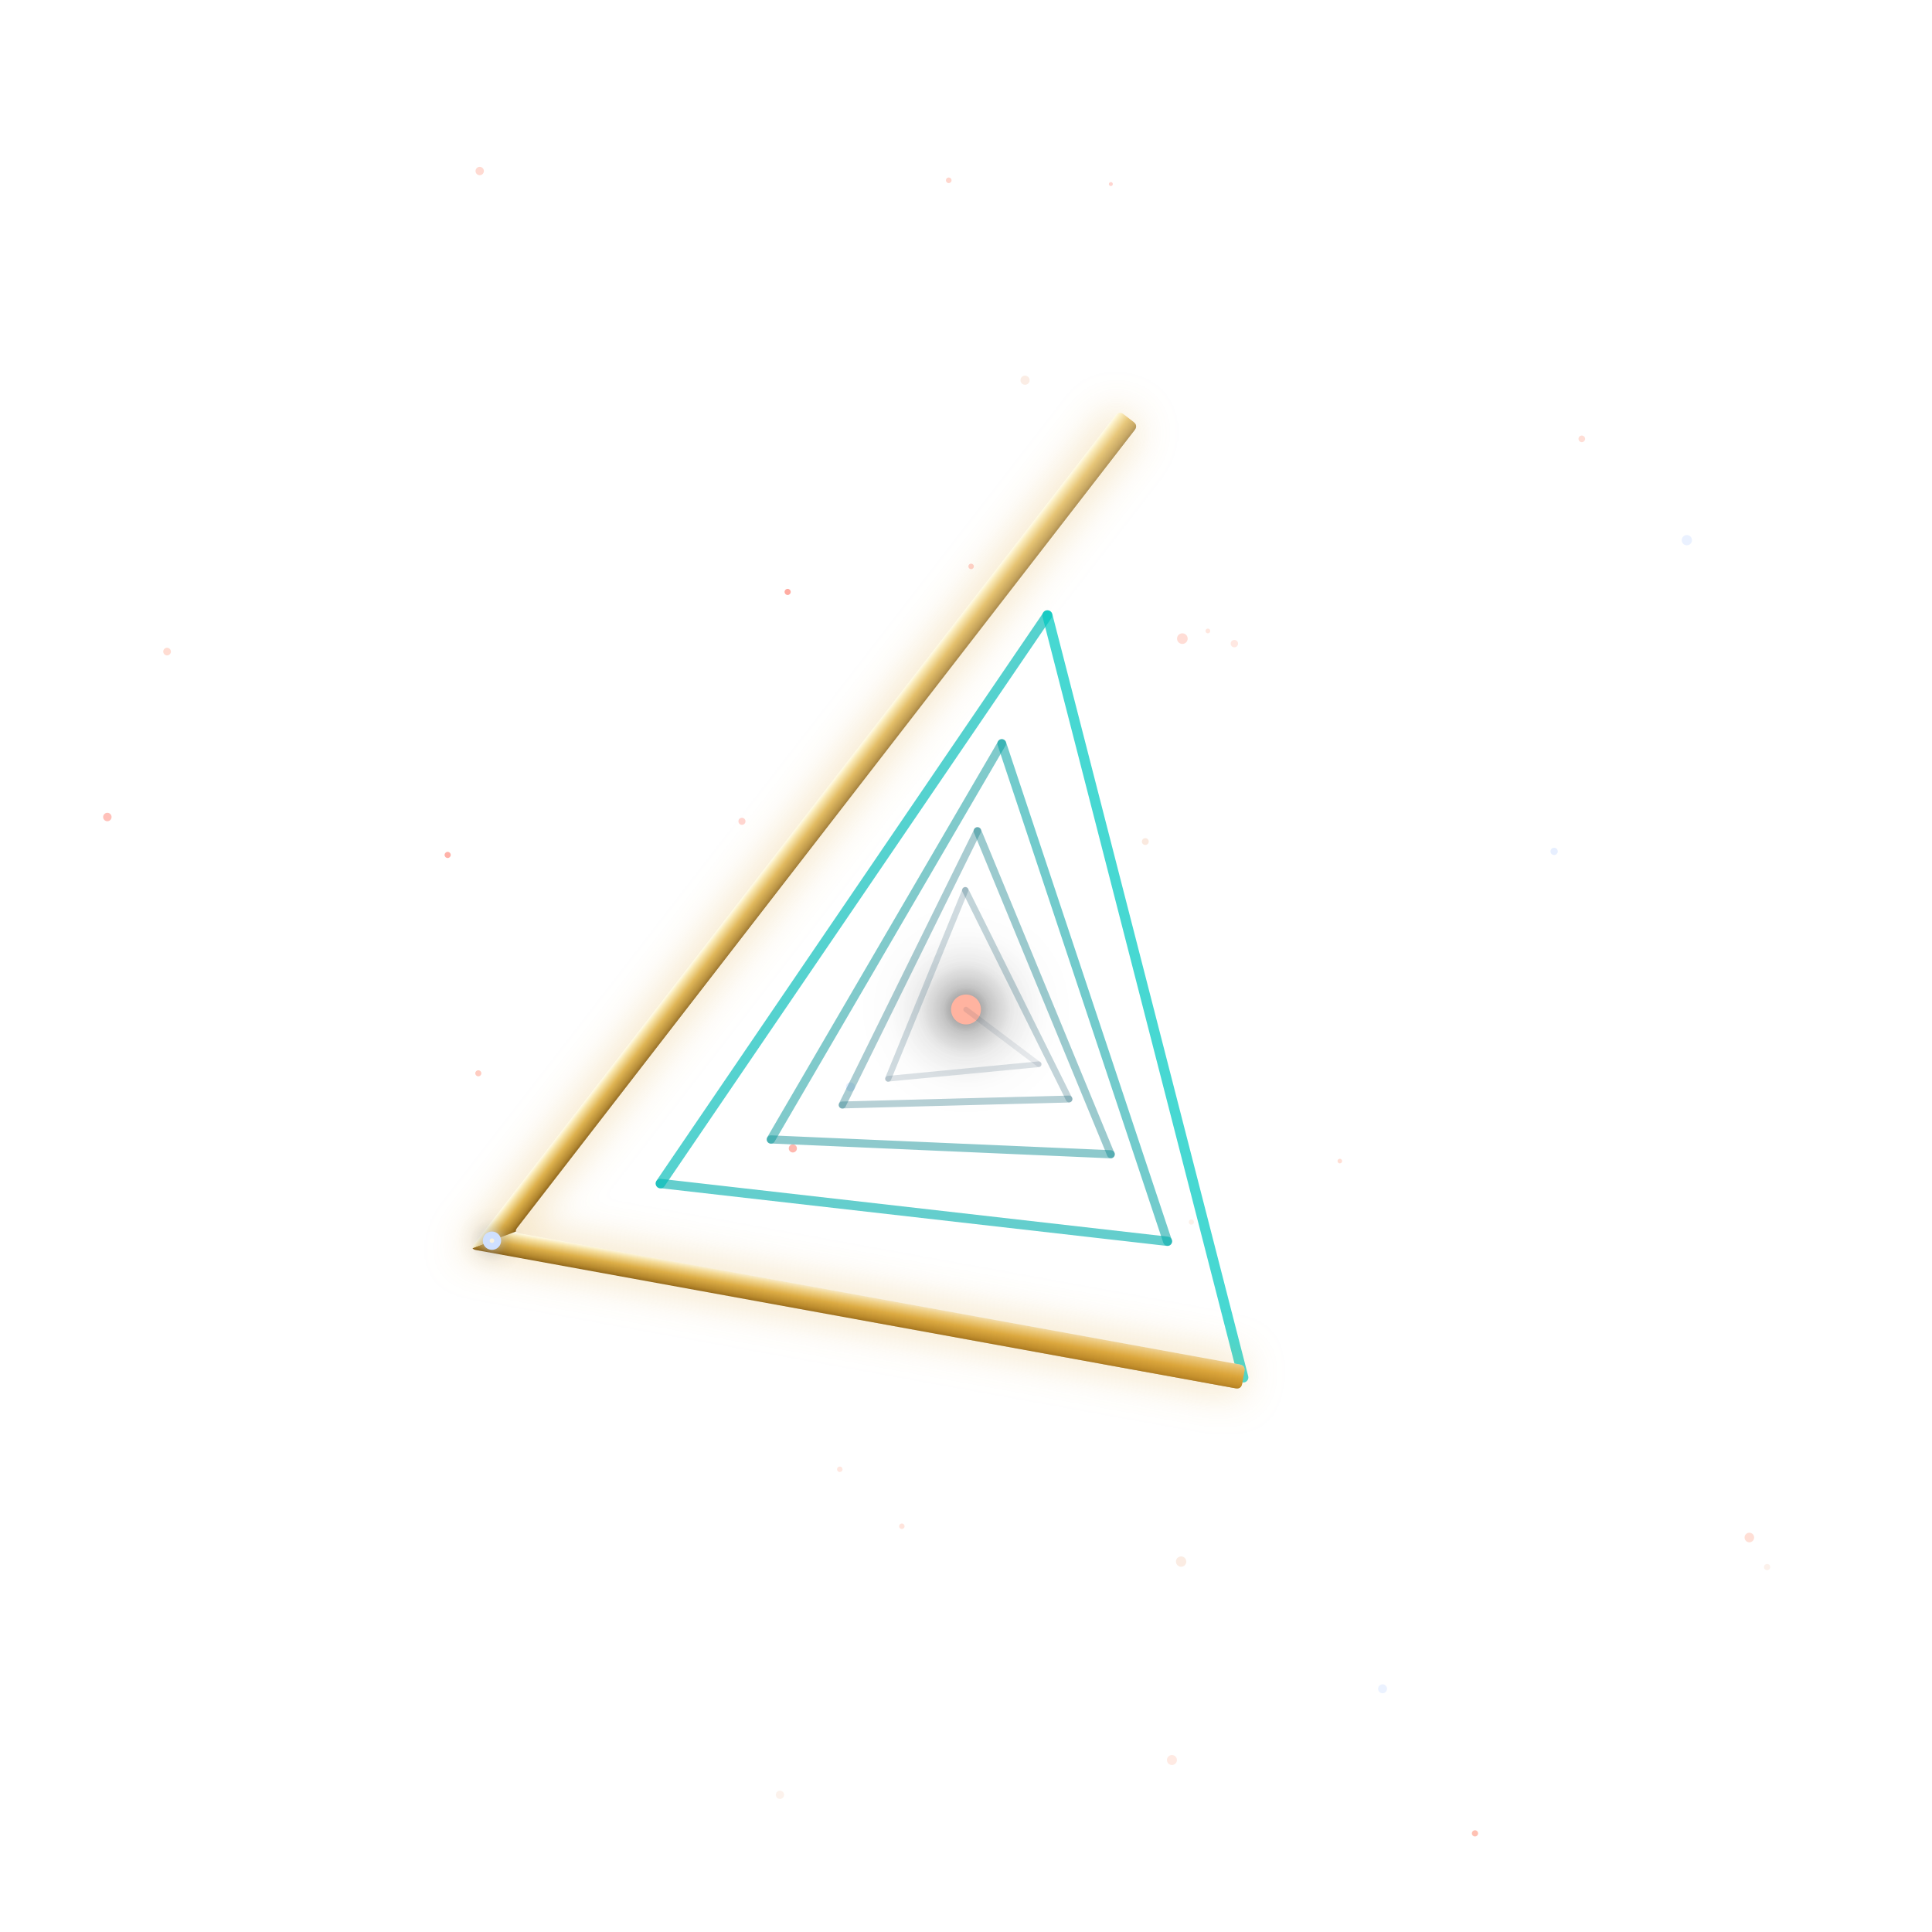
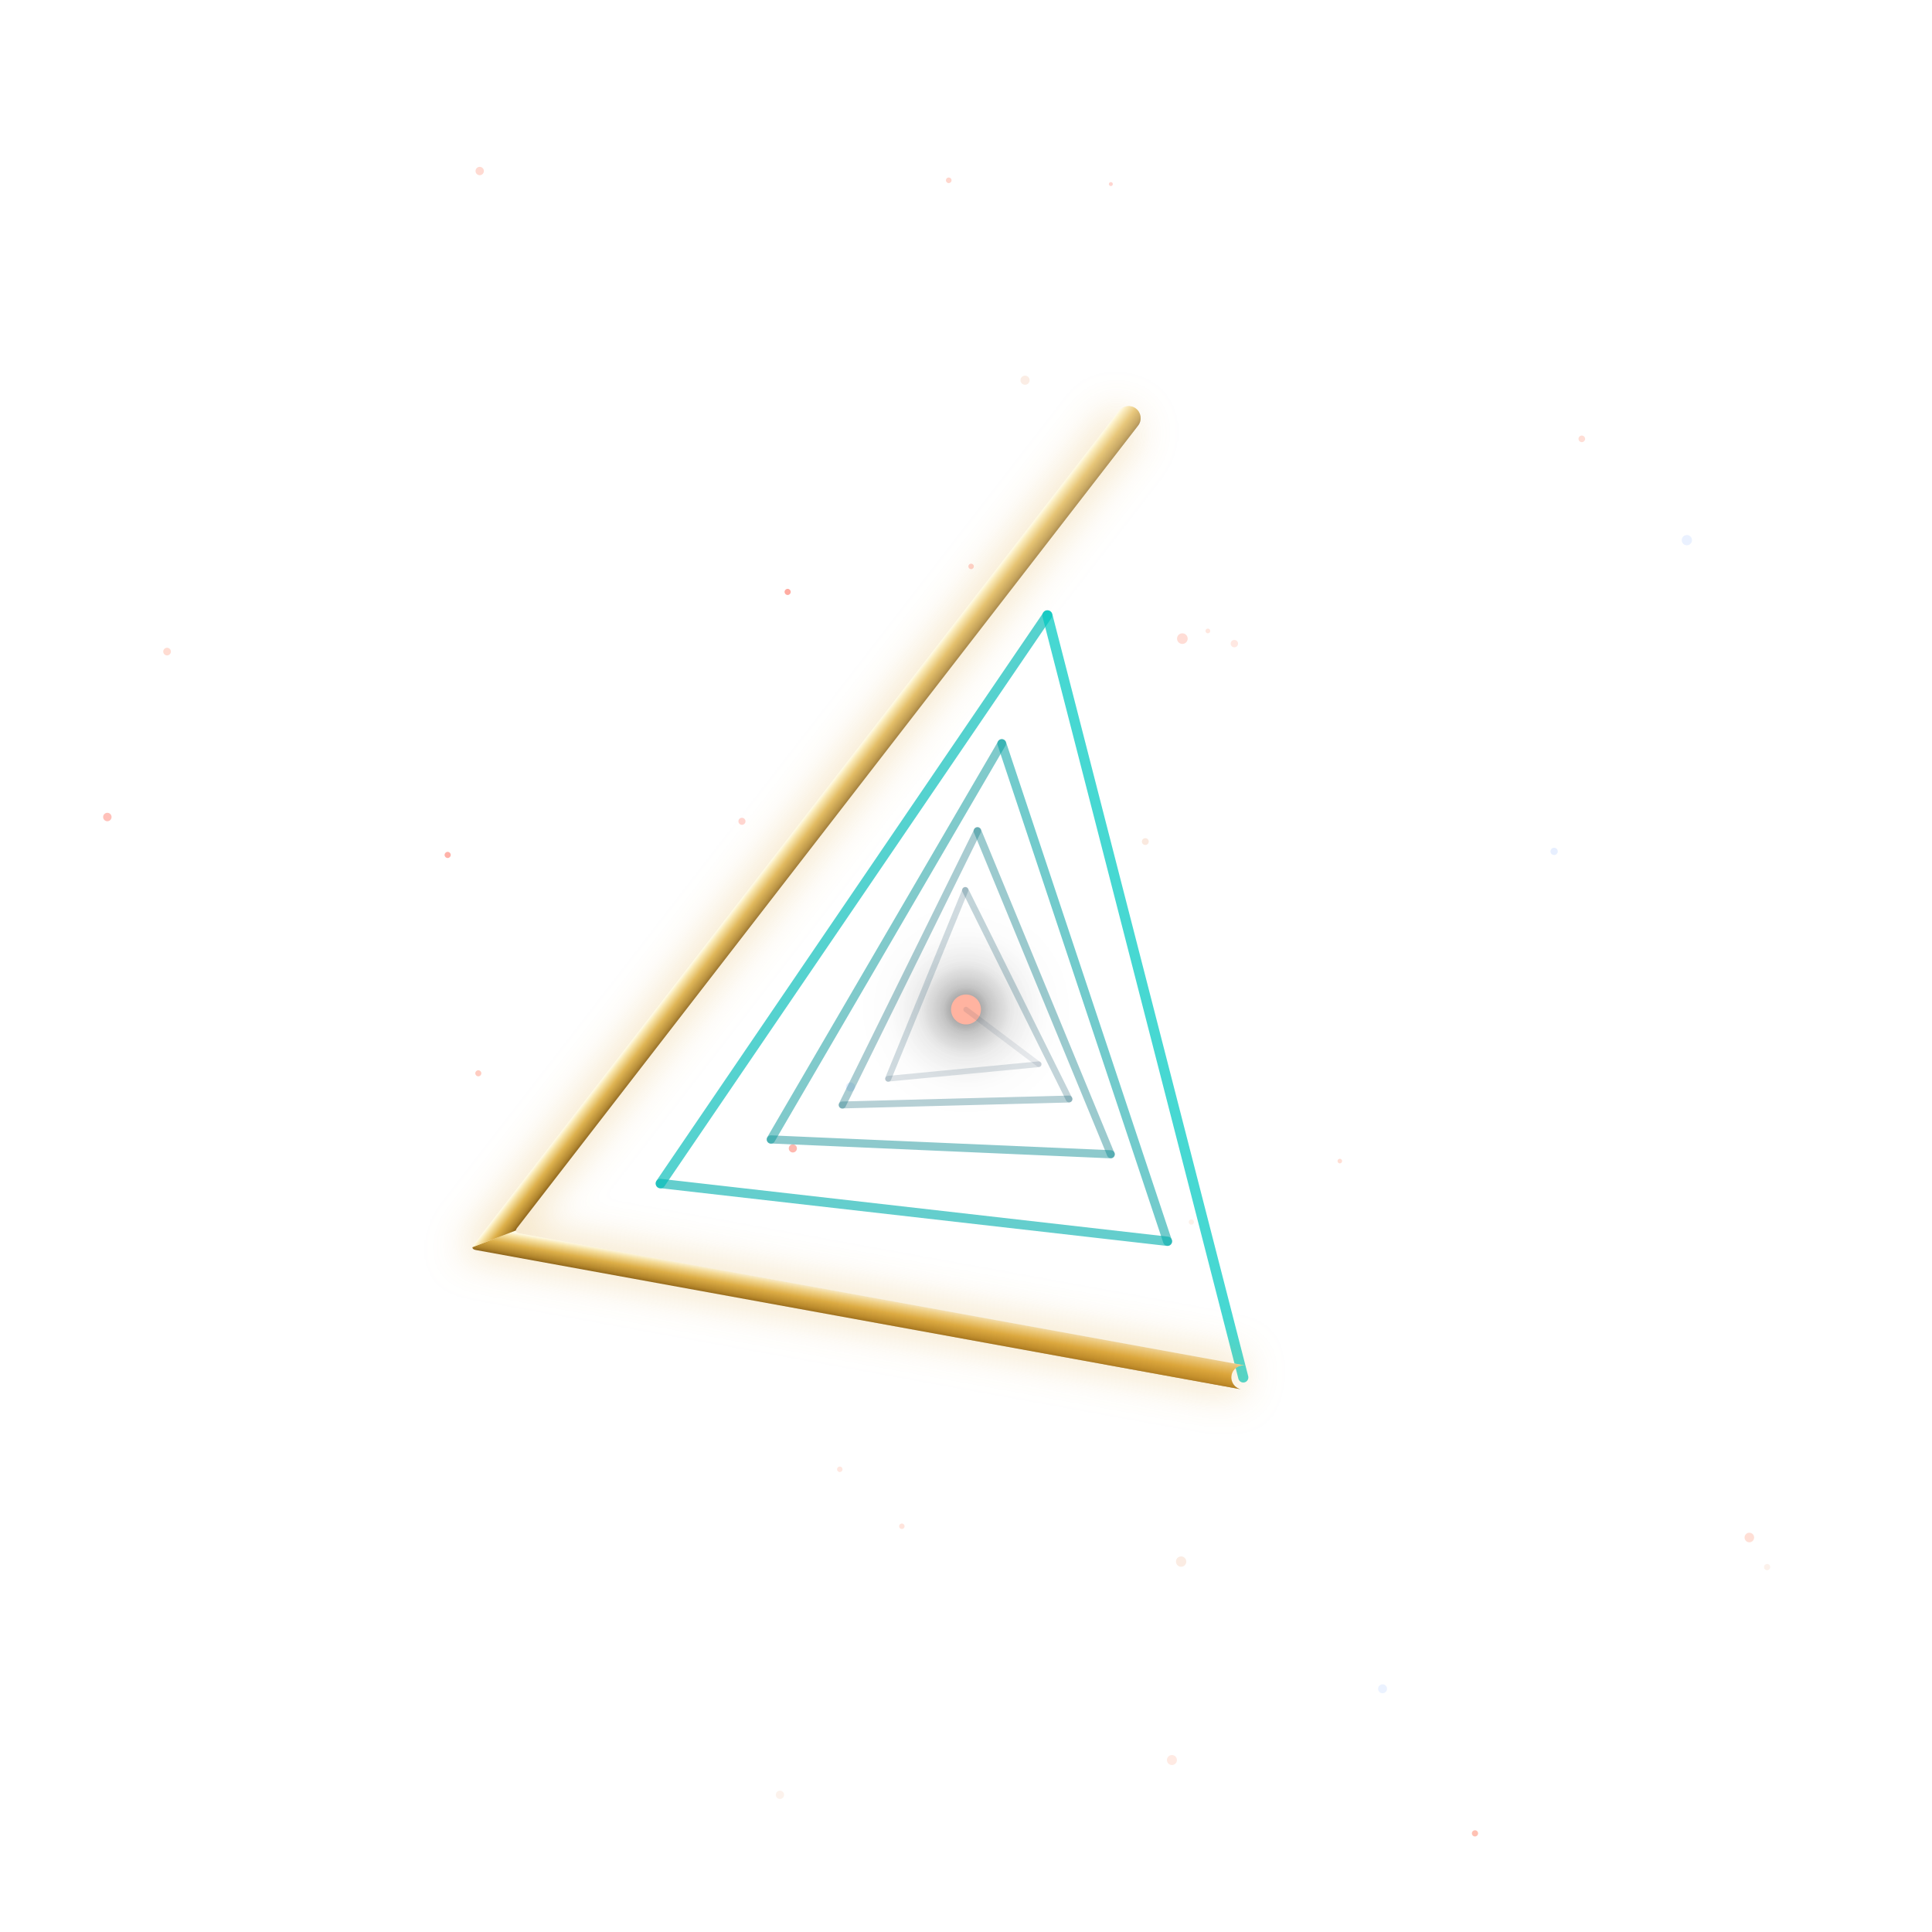
<svg xmlns="http://www.w3.org/2000/svg" viewBox="0 0 800 800" width="800" height="800" role="img" aria-label="Logo: triángulo espiral de conocimiento con nodos en cada vértice y una C final de Christian">
  <defs>
    <radialGradient id="halo-star" cx="50%" cy="50%" r="50%">
      <stop offset="0%" stop-color="currentColor" stop-opacity="0.28" />
      <stop offset="30%" stop-color="currentColor" stop-opacity="0.09" />
      <stop offset="65%" stop-color="currentColor" stop-opacity="0.02" />
      <stop offset="100%" stop-color="currentColor" stop-opacity="0" />
    </radialGradient>
    <radialGradient id="halo-nova" cx="50%" cy="50%" r="50%">
      <stop offset="0%" stop-color="currentColor" stop-opacity="0.16" />
      <stop offset="40%" stop-color="currentColor" stop-opacity="0.05" />
      <stop offset="75%" stop-color="currentColor" stop-opacity="0.01" />
      <stop offset="100%" stop-color="currentColor" stop-opacity="0" />
    </radialGradient>
    <filter id="halo-blur" x="-80%" y="-80%" width="260%" height="260%">
      <feGaussianBlur stdDeviation="8" />
    </filter>
  </defs>
  <defs>
    <linearGradient id="c-perp-1" gradientUnits="userSpaceOnUse" x1="515.71" y1="565.45" x2="513.92" y2="575.29">
      <stop offset="0%" stop-color="#fffbe6" />
      <stop offset="16%" stop-color="#f8e4a8" />
      <stop offset="50%" stop-color="#ddb04a" />
      <stop offset="84%" stop-color="#b1852c" />
      <stop offset="100%" stop-color="#8f661c" />
    </linearGradient>
    <linearGradient id="c-perp-2" gradientUnits="userSpaceOnUse" x1="463.36" y1="170.09" x2="471.27" y2="176.21">
      <stop offset="0%" stop-color="#fffbe6" />
      <stop offset="16%" stop-color="#f8e4a8" />
      <stop offset="50%" stop-color="#ddb04a" />
      <stop offset="84%" stop-color="#b1852c" />
      <stop offset="100%" stop-color="#8f661c" />
    </linearGradient>
    <linearGradient id="c-tint-1" gradientUnits="userSpaceOnUse" x1="515.71" y1="565.45" x2="212.7" y2="510.29">
      <stop offset="0%" stop-color="#d99a2b" stop-opacity="0.5" />
      <stop offset="100%" stop-color="#d99a2b" stop-opacity="0" />
    </linearGradient>
    <linearGradient id="c-tint-2" gradientUnits="userSpaceOnUse" x1="212.7" y1="510.29" x2="471.27" y2="176.21">
      <stop offset="0%" stop-color="#fffbe6" stop-opacity="0" />
      <stop offset="100%" stop-color="#fffbe6" stop-opacity="0.32" />
    </linearGradient>
    <clipPath id="c-clip-1">
-       <path d="M -916.795 943.241 L 1324.211 84.235 L 1753.714 1204.738 L -487.292 2063.744 Z" />
+       <path d="M -916.938 942.868 L 1324.068 83.862 L 1753.571 1204.365 L -487.436 2063.371 Z" />
    </clipPath>
    <clipPath id="c-clip-2">
-       <path d="M -916.795 943.241 L 1324.211 84.235 L 894.708 -1036.268 L -1346.298 -177.262 Z" />
+       <path d="M -916.938 942.868 L 1324.068 83.862 L 894.565 -1036.641 L -1346.441 -177.636 Z" />
    </clipPath>
-     <filter id="c-node-glow" x="-200%" y="-200%" width="500%" height="500%">
-       <feGaussianBlur stdDeviation="1.6" />
-     </filter>
  </defs>
  <g id="logo-background" data-name="Background">
    <circle cx="326.15" cy="245.1" r="1.275" fill="#ff6f5e" opacity="0.575" />
    <circle cx="373.44" cy="631.99" r="1.135" fill="#ffb49e" opacity="0.356" />
    <circle cx="69.18" cy="269.81" r="1.583" fill="#ffb49e" opacity="0.466" />
    <circle cx="485.27" cy="728.79" r="2.067" fill="#ffb49e" opacity="0.289" />
    <circle cx="724.37" cy="636.65" r="1.982" fill="#ffb49e" opacity="0.425" />
    <circle cx="424.45" cy="157.44" r="1.892" fill="#f6d7c4" opacity="0.445" />
    <circle cx="328.3" cy="475.53" r="1.684" fill="#ff6f5e" opacity="0.494" />
    <circle cx="198.06" cy="444.43" r="1.256" fill="#ff8a70" opacity="0.435" />
    <circle cx="554.79" cy="480.78" r="0.95" fill="#ffb49e" opacity="0.439" />
    <circle cx="322.96" cy="743.2" r="1.716" fill="#f6d7c4" opacity="0.315" />
    <circle cx="459.98" cy="76.22" r="0.821" fill="#ff6f5e" opacity="0.291" />
    <circle cx="610.76" cy="759.16" r="1.285" fill="#ff8a70" opacity="0.528" />
    <circle cx="307.23" cy="340.09" r="1.463" fill="#ff6f5e" opacity="0.291" />
    <circle cx="392.85" cy="74.66" r="1.162" fill="#ff8a70" opacity="0.35" />
    <circle cx="352.18" cy="450.09" r="1.896" fill="#cfe0ff" opacity="0.536" />
    <circle cx="185.37" cy="354.01" r="1.275" fill="#ff6f5e" opacity="0.533" />
    <circle cx="347.74" cy="608.4" r="1.139" fill="#ffb49e" opacity="0.318" />
    <circle cx="474.25" cy="348.48" r="1.418" fill="#f6d7c4" opacity="0.546" />
    <circle cx="489.08" cy="646.62" r="2.143" fill="#f6d7c4" opacity="0.472" />
    <circle cx="500.15" cy="261.26" r="0.983" fill="#ffb49e" opacity="0.325" />
    <circle cx="198.64" cy="70.82" r="1.73" fill="#ff8a70" opacity="0.317" />
    <circle cx="643.53" cy="352.54" r="1.507" fill="#cfe0ff" opacity="0.509" />
    <circle cx="511.12" cy="266.51" r="1.531" fill="#ffb49e" opacity="0.302" />
    <circle cx="489.59" cy="264.44" r="2.199" fill="#ff8a70" opacity="0.29" />
    <circle cx="698.49" cy="223.67" r="2.122" fill="#cfe0ff" opacity="0.446" />
    <circle cx="493.32" cy="506.02" r="1.087" fill="#f6d7c4" opacity="0.355" />
    <circle cx="654.99" cy="181.72" r="1.364" fill="#ff8a70" opacity="0.288" />
    <circle cx="44.45" cy="338.31" r="1.748" fill="#ff6f5e" opacity="0.427" />
    <circle cx="402.12" cy="234.54" r="1.137" fill="#ff6f5e" opacity="0.324" />
    <circle cx="572.49" cy="699.29" r="1.85" fill="#cfe0ff" opacity="0.413" />
    <circle cx="313.64" cy="375.46" r="1.481" fill="#ff6f5e" opacity="0.456" />
    <circle cx="731.72" cy="648.9" r="1.289" fill="#f6d7c4" opacity="0.344" />
  </g>
  <g id="logo-star-0" data-name="star 0">
    <circle cx="400" cy="418" r="44.8" fill="url(#halo-nova)" color="#ffb3a0" />
    <circle cx="400" cy="418" r="26.6" fill="url(#halo-nova)" color="#ffb3a0" />
    <circle cx="400" cy="418" r="31" fill="url(#halo-star)" color="#ffb3a0" />
    <circle cx="400" cy="418" r="6.2" fill="#ffb3a0" opacity="1" />
  </g>
  <g id="logo-spiral" data-name="Spiral" stroke-linecap="round" fill="none">
    <line x1="400" y1="418" x2="430.1" y2="440.68" stroke="rgb(22,50,79)" stroke-width="2.2" opacity="0.1" />
    <line x1="430.1" y1="440.68" x2="367.77" y2="446.68" stroke="rgb(20,63,88)" stroke-width="2.367" opacity="0.152" />
    <line x1="367.77" y1="446.68" x2="399.71" y2="368.62" stroke="rgb(18,75,98)" stroke-width="2.533" opacity="0.203" />
    <line x1="399.71" y1="368.62" x2="442.66" y2="455.09" stroke="rgb(17,88,107)" stroke-width="2.7" opacity="0.255" />
    <line x1="442.66" y1="455.09" x2="348.78" y2="457.54" stroke="rgb(15,100,117)" stroke-width="2.867" opacity="0.307" />
    <line x1="348.78" y1="457.54" x2="404.74" y2="344.08" stroke="rgb(13,113,126)" stroke-width="3.033" opacity="0.358" />
    <line x1="404.74" y1="344.08" x2="459.96" y2="477.96" stroke="rgb(11,126,136)" stroke-width="3.2" opacity="0.41" />
    <line x1="459.96" y1="477.96" x2="319.22" y2="471.81" stroke="rgb(9,138,145)" stroke-width="3.367" opacity="0.462" />
    <line x1="319.22" y1="471.81" x2="414.82" y2="307.88" stroke="rgb(7,151,154)" stroke-width="3.533" opacity="0.513" />
    <line x1="414.82" y1="307.88" x2="483.44" y2="513.99" stroke="rgb(6,163,164)" stroke-width="3.7" opacity="0.565" />
    <line x1="483.44" y1="513.99" x2="273.49" y2="490.06" stroke="rgb(4,176,173)" stroke-width="3.867" opacity="0.617" />
    <line x1="273.49" y1="490.06" x2="433.7" y2="254.78" stroke="rgb(2,188,183)" stroke-width="4.033" opacity="0.668" />
    <line x1="433.7" y1="254.78" x2="514.82" y2="570.37" stroke="rgb(0,201,192)" stroke-width="4.2" opacity="0.72" />
  </g>
  <path d="M 514.818 570.368 L 203.708 513.738 L 467.315 173.146" stroke="#dfa637" stroke-width="16" opacity="0.28" fill="none" filter="url(#halo-blur)" />
  <g id="logo-c-triespiral" data-name="C TriSpiral">
    <g clip-path="url(#c-clip-1)">
-       <path d="M 513.352 565.019 L 215.059 510.722 Q 212.697 510.292 214.166 508.394 L 469.8 178.105 Q 471.269 176.207 469.371 174.738 L 465.259 171.555 Q 463.361 170.086 461.892 171.984 L 196.187 515.286 Q 194.718 517.184 197.079 517.614 L 511.561 574.858 Q 513.922 575.287 514.352 572.926 L 515.283 567.81 Q 515.713 565.449 513.352 565.019 Z" fill="url(#c-perp-1)" />
-       <path d="M 513.352 565.019 L 215.059 510.722 Q 212.697 510.292 214.166 508.394 L 469.8 178.105 Q 471.269 176.207 469.371 174.738 L 465.259 171.555 Q 463.361 170.086 461.892 171.984 L 196.187 515.286 Q 194.718 517.184 197.079 517.614 L 511.561 574.858 Q 513.922 575.287 514.352 572.926 L 515.283 567.81 Q 515.713 565.449 513.352 565.019 Z" fill="url(#c-tint-1)" />
+       <path d="M 515.713 565.449 L 215.059 510.722 Q 212.697 510.292 214.166 508.394 L 471.269 176.207 A 5 5 0 0 0 463.361 170.086 L 196.187 515.286 Q 194.718 517.184 197.079 517.614 L 513.922 575.287 A 5 5 0 0 1 515.713 565.449 Z" fill="url(#c-perp-1)" />
+       <path d="M 515.713 565.449 L 215.059 510.722 Q 212.697 510.292 214.166 508.394 L 471.269 176.207 A 5 5 0 0 0 463.361 170.086 L 196.187 515.286 Q 194.718 517.184 197.079 517.614 L 513.922 575.287 A 5 5 0 0 1 515.713 565.449 Z" fill="url(#c-tint-1)" />
    </g>
    <g clip-path="url(#c-clip-2)">
-       <path d="M 513.352 565.019 L 215.059 510.722 Q 212.697 510.292 214.166 508.394 L 469.8 178.105 Q 471.269 176.207 469.371 174.738 L 465.259 171.555 Q 463.361 170.086 461.892 171.984 L 196.187 515.286 Q 194.718 517.184 197.079 517.614 L 511.561 574.858 Q 513.922 575.287 514.352 572.926 L 515.283 567.81 Q 515.713 565.449 513.352 565.019 Z" fill="url(#c-perp-2)" />
-       <path d="M 513.352 565.019 L 215.059 510.722 Q 212.697 510.292 214.166 508.394 L 469.8 178.105 Q 471.269 176.207 469.371 174.738 L 465.259 171.555 Q 463.361 170.086 461.892 171.984 L 196.187 515.286 Q 194.718 517.184 197.079 517.614 L 511.561 574.858 Q 513.922 575.287 514.352 572.926 L 515.283 567.81 Q 515.713 565.449 513.352 565.019 Z" fill="url(#c-tint-2)" />
-     </g>
-     <g id="logo-c-node" data-name="C node">
-       <circle cx="203.71" cy="513.74" r="14" fill="url(#halo-star)" color="#cfe0ff" />
-       <circle cx="203.71" cy="513.74" r="5" fill="#cfe0ff" opacity="0.28" filter="url(#c-node-glow)" />
-       <circle cx="203.71" cy="513.74" r="3.8" fill="#cfe0ff" />
-       <circle cx="203.71" cy="513.74" r="0.95" fill="#fff6dc" opacity="0.85" />
+       <path d="M 515.713 565.449 L 215.059 510.722 Q 212.697 510.292 214.166 508.394 L 471.269 176.207 A 5 5 0 0 0 463.361 170.086 L 196.187 515.286 Q 194.718 517.184 197.079 517.614 L 513.922 575.287 A 5 5 0 0 1 515.713 565.449 Z" fill="url(#c-perp-2)" />
+       <path d="M 515.713 565.449 L 215.059 510.722 Q 212.697 510.292 214.166 508.394 L 471.269 176.207 A 5 5 0 0 0 463.361 170.086 L 196.187 515.286 Q 194.718 517.184 197.079 517.614 L 513.922 575.287 A 5 5 0 0 1 515.713 565.449 Z" fill="url(#c-tint-2)" />
    </g>
  </g>
</svg>
